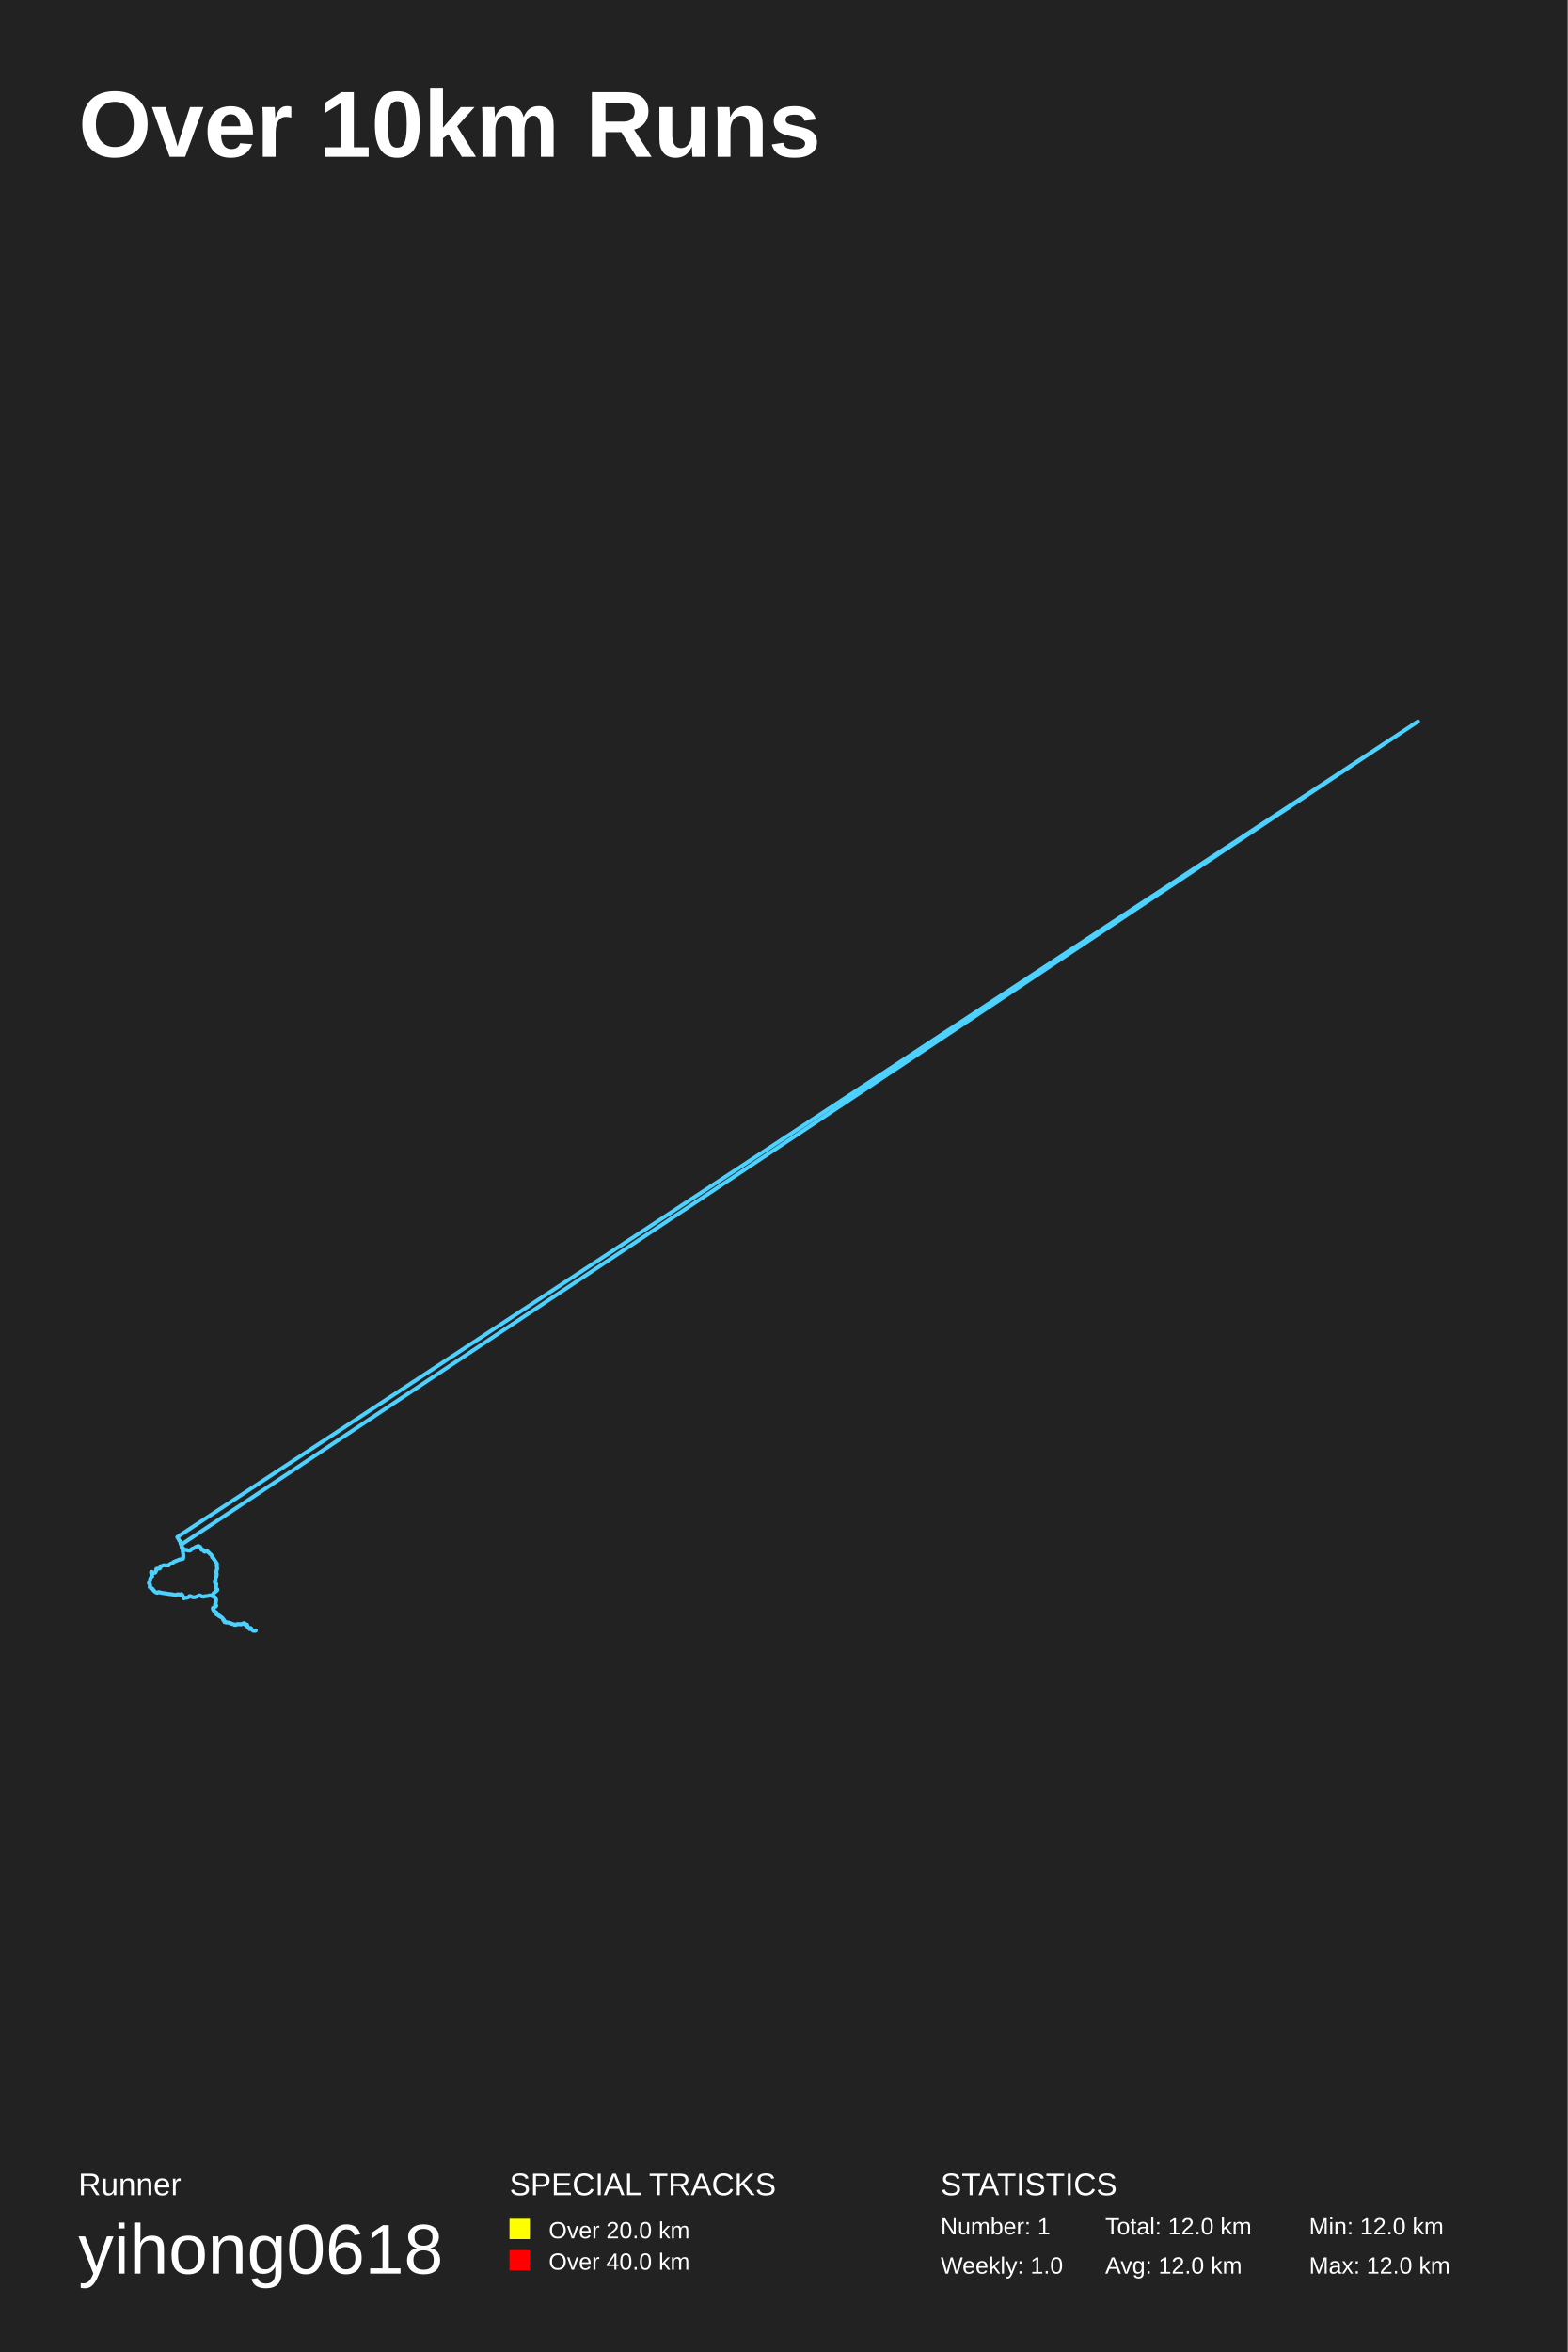
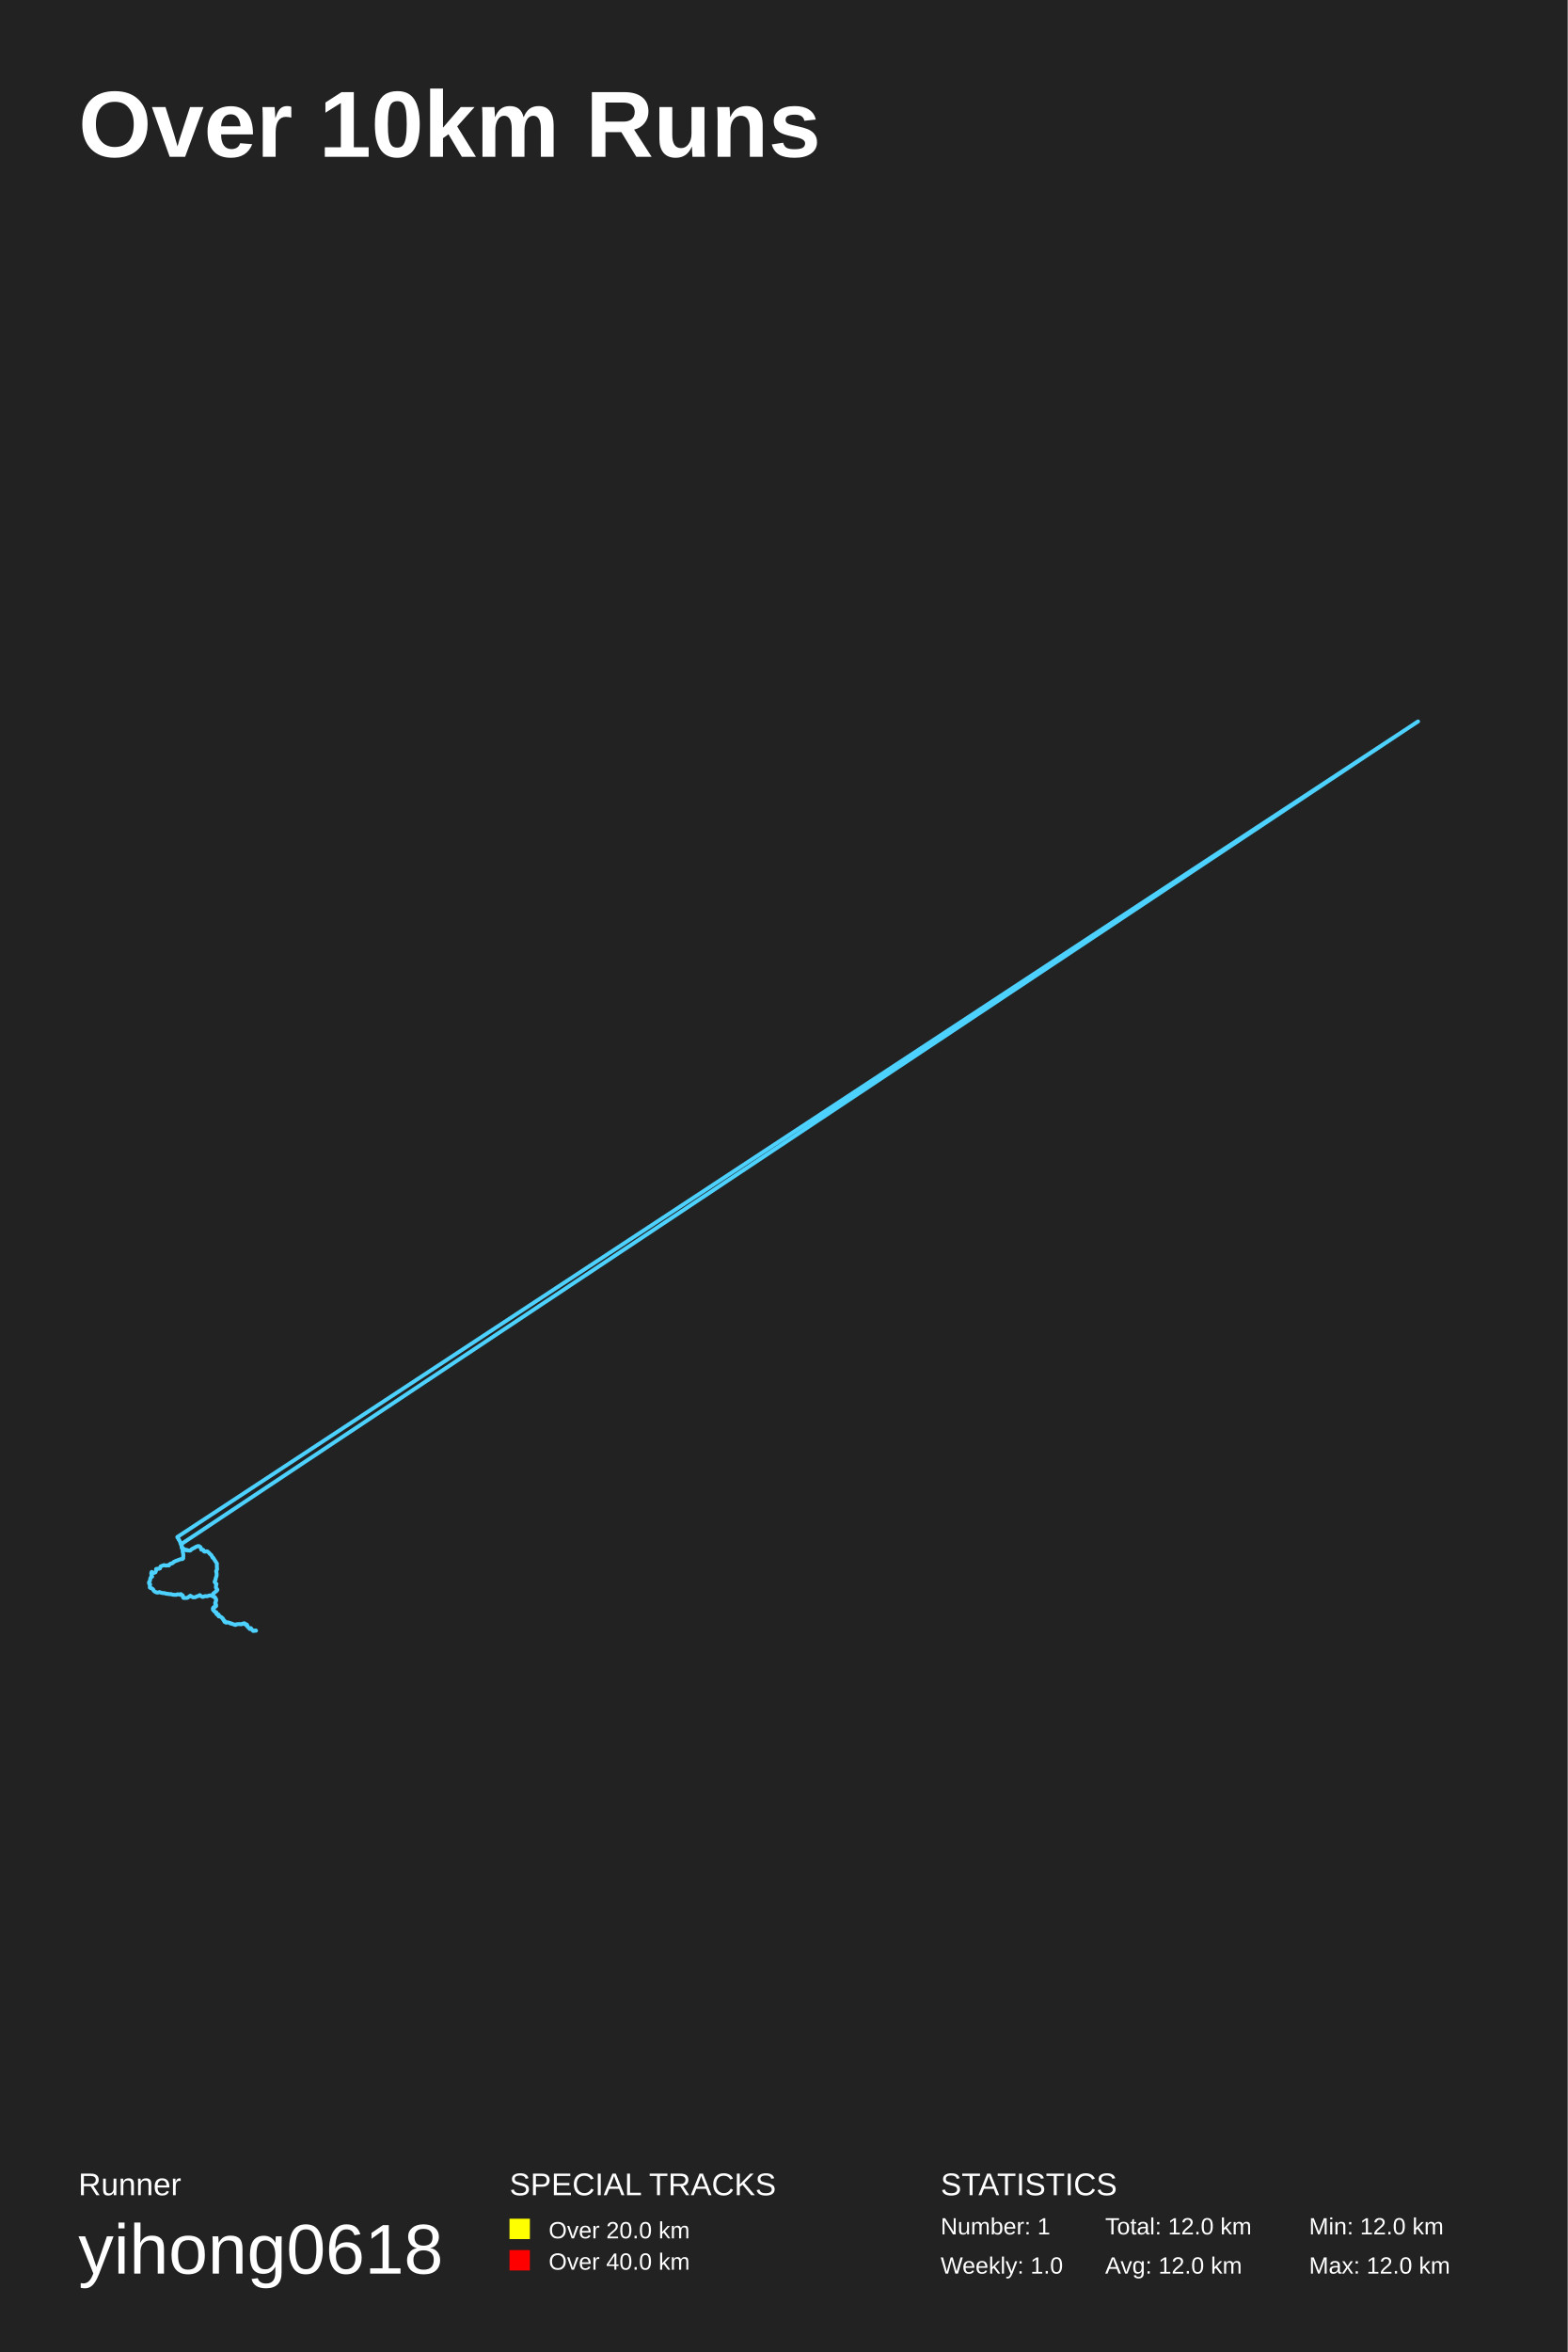
<svg xmlns="http://www.w3.org/2000/svg" baseProfile="full" height="300mm" version="1.1" viewBox="0,0,200,300" width="200mm">
  <defs />
  <rect fill="#222222" height="300" width="200" x="0" y="0" />
  <text fill="#FFFFFF" style="font-size:12px; font-family:Arial; font-weight:bold;" x="10" y="20">Over 10km Runs</text>
  <text fill="#FFFFFF" style="font-size:4px; font-family:Arial" x="10" y="280">Runner</text>
  <text fill="#FFFFFF" style="font-size:9px; font-family:Arial" x="10" y="290">yihong0618</text>
  <text fill="#FFFFFF" style="font-size:4px; font-family:Arial" x="65" y="280">SPECIAL TRACKS</text>
  <rect fill="yellow" height="2.6" width="2.6" x="65" y="283" />
  <text fill="#FFFFFF" style="font-size:3px; font-family:Arial" x="70" y="285.5">Over 20.0 km</text>
  <rect fill="red" height="2.6" width="2.6" x="65" y="287" />
  <text fill="#FFFFFF" style="font-size:3px; font-family:Arial" x="70" y="289.5">Over 40.0 km</text>
  <text fill="#FFFFFF" style="font-size:4px; font-family:Arial" x="120" y="280">STATISTICS</text>
  <text fill="#FFFFFF" style="font-size:3px; font-family:Arial" x="120" y="285">Number: 1</text>
  <text fill="#FFFFFF" style="font-size:3px; font-family:Arial" x="120" y="290">Weekly: 1.0</text>
  <text fill="#FFFFFF" style="font-size:3px; font-family:Arial" x="141" y="285">Total: 12.0 km</text>
  <text fill="#FFFFFF" style="font-size:3px; font-family:Arial" x="141" y="290">Avg: 12.0 km</text>
  <text fill="#FFFFFF" style="font-size:3px; font-family:Arial" x="167" y="285">Min: 12.0 km</text>
  <text fill="#FFFFFF" style="font-size:3px; font-family:Arial" x="167" y="290">Max: 12.0 km</text>
-   <polyline fill="none" opacity="1" points="31.595,207.525 31.519,207.409 31.519,207.346 31.457,207.23 31.353,207.23 31.258,207.214 31.172,207.088 31.058,207.077 30.944,207.125 30.84,207.167 30.706,207.198 30.621,207.151 30.488,207.156 30.355,207.161 30.189,207.167 30.06,207.251 29.918,207.251 29.766,207.156 29.633,207.125 29.49,207.098 29.352,207.03 29.196,206.982 29.048,206.935 28.925,206.956 28.635,206.888 28.635,206.819 28.559,206.677 28.464,206.619 28.412,206.424 28.274,206.303 28.226,206.277 28.112,206.224 28.003,206.166 27.875,206.087 27.88,205.982 27.766,205.934 27.614,205.924 27.623,205.718 27.533,205.65 27.409,205.613 27.314,205.492 27.224,205.381 27.157,205.234 27.172,205.076 27.367,204.981 27.519,204.907 27.557,204.739 27.443,204.649 27.471,204.496 27.49,204.328 27.538,204.18 27.576,204.038 27.471,203.912 27.433,203.748 27.305,203.648 27.229,203.653 27.257,203.653 27.229,203.659 27.224,203.659 27.219,203.659 27.21,203.664 27.214,203.664 27.195,203.653 27.134,203.48 27.153,203.369 27.224,203.258 27.305,203.169 27.381,203.106 27.519,203.011 27.637,202.895 27.718,202.816 27.718,202.711 27.595,202.626 27.552,202.484 27.566,202.358 27.576,202.252 27.595,202.094 27.561,201.968 27.481,201.92 27.405,201.841 27.409,201.631 27.49,201.541 27.49,201.388 27.528,201.22 27.609,201.088 27.623,200.935 27.656,200.804 27.618,200.688 27.604,200.577 27.604,200.461 27.637,200.272 27.704,200.14 27.694,200.008 27.666,199.866 27.661,199.703 27.685,199.471 27.656,199.413 27.157,198.676 27.062,198.628 27.043,198.523 27.015,198.444 26.991,198.402 26.944,198.323 26.868,198.249 26.792,198.201 26.739,198.159 26.678,198.07 26.549,197.975 26.478,197.864 26.402,197.859 26.293,197.885 26.188,197.917 26.055,197.912 25.998,197.806 25.941,197.722 25.87,197.659 25.742,197.696 25.708,197.633 25.718,197.617 25.708,197.633 25.689,197.648 25.68,197.627 25.694,197.633 25.685,197.638 25.685,197.638 25.699,197.627 25.642,197.532 25.618,197.453 25.571,197.343 25.547,197.316 25.485,197.28 25.409,197.227 25.343,197.232 25.286,197.201 25.267,197.195 25.176,197.243 25.1,197.28 25.039,197.285 24.982,197.316 24.891,197.369 24.825,197.422 24.768,197.443 24.706,197.485 24.639,197.501 24.525,197.553 24.416,197.606 24.331,197.727 24.231,197.78 24.141,197.775 24.027,197.775 23.951,197.764 23.965,197.738 23.965,197.754 23.96,197.748 23.913,197.743 23.837,197.685 23.775,197.712 23.699,197.685 23.608,197.669 23.518,197.654 23.437,197.553 23.366,197.517 23.347,197.506 23.323,197.459 23.257,197.385 23.19,197.406 23.209,197.38 23.167,197.348 23.19,197.248 23.2,197.179 23.133,197.106 23.105,197.037 23.057,196.969 23.043,196.884 23.01,196.753 22.977,196.584 22.891,196.505 22.834,196.442 22.801,196.368 22.758,196.263 22.682,196.163 22.668,196.1 22.63,196.1 22.639,196.11 22.644,196.11 22.63,196.1 22.639,196.1 22.658,196.1 22.701,196.026 22.692,196.057 22.635,196.042 22.625,196.052 22.62,196.057 22.625,196.047 22.63,196.047 22.63,196.036 22.639,196.042 22.635,196.036 180.91,92.022 180.815,92.08 180.815,92.08 180.724,92.138 180.629,92.196 23.114,197.027 23.176,197.137 23.181,197.248 23.19,197.385 23.209,197.501 23.281,197.611 23.3,197.759 23.319,197.891 23.347,198.107 23.376,198.265 23.39,198.396 23.38,198.581 23.38,198.712 23.347,198.823 23.162,198.865 23,198.902 22.858,198.934 22.701,199.002 22.554,199.065 22.416,199.108 22.316,199.16 22.188,199.218 22.093,199.281 22.05,199.345 22.05,199.334 22.003,199.371 21.931,199.413 21.813,199.418 21.727,199.476 21.627,199.534 21.589,199.618 21.499,199.687 21.39,199.65 21.261,199.676 21.147,199.692 21.043,199.666 20.929,199.64 20.829,199.676 20.758,199.687 20.672,199.74 20.563,199.766 20.473,199.829 20.43,199.929 20.44,200.019 20.383,200.056 20.34,200.082 20.273,200.087 20.159,200.098 20.059,200.077 19.936,200.124 19.922,200.156 19.936,200.24 19.926,200.309 19.893,200.361 19.888,200.419 19.869,200.498 19.789,200.604 19.665,200.593 19.589,200.619 19.494,200.688 19.428,200.661 19.39,200.614 19.366,200.609 19.318,200.567 19.356,200.551 19.361,200.498 19.342,200.551 19.266,200.572 19.333,200.719 19.323,200.925 19.423,201.051 19.333,201.136 19.223,201.251 19.152,201.436 19.162,201.594 19.038,201.762 19.0,201.973 19.114,202.031 19.152,202.147 19.152,202.252 19.086,202.431 19.195,202.51 19.318,202.579 19.47,202.653 19.565,202.821 19.698,202.969 19.884,203.106 20.074,203.164 20.24,203.069 20.43,203.121 20.644,203.169 20.848,203.206 21.01,203.222 21.138,203.248 21.276,203.274 21.428,203.285 21.575,203.327 21.746,203.322 21.912,203.358 22.041,203.374 22.226,203.422 22.411,203.427 22.587,203.38 22.711,203.343 22.877,203.395 23.029,203.38 23.129,203.332 23.247,203.422 23.347,203.617 23.409,203.748 23.447,203.875 23.623,203.785 23.827,203.796 24.05,203.727 24.188,203.574 24.397,203.622 24.525,203.717 24.772,203.732 24.925,203.711 25.086,203.648 25.267,203.574 25.433,203.485 25.556,203.516 25.713,203.611 25.87,203.648 25.993,203.664 26.131,203.596 26.321,203.585 26.478,203.58 26.64,203.527 26.749,203.495 26.906,203.501 27.067,203.58 27.186,203.611 27.343,203.653 27.471,203.78 27.519,203.959 27.557,204.112 27.547,204.291 27.519,204.475 27.471,204.649 27.595,204.796 27.495,204.939 27.333,204.981 27.229,205.149 27.224,205.313 27.338,205.476 27.49,205.608 27.647,205.702 27.628,205.871 27.808,205.913 27.899,206.029 28.046,206.155 28.236,206.261 28.369,206.382 28.483,206.529 28.607,206.672 28.692,206.835 28.882,206.935 29.072,206.94 29.257,206.982 29.457,207.056 29.619,207.119 29.809,207.177 29.951,207.256 30.132,207.209 30.298,207.188 30.497,207.161 30.683,207.161 30.825,207.146 30.987,207.093 31.12,207.024 31.267,207.104 31.381,207.183 31.533,207.24 31.566,207.377 31.628,207.525 31.752,207.641 31.832,207.793 31.913,207.772 31.98,207.725 31.98,207.646 32.056,207.741 32.137,207.857 32.241,207.967 32.36,208.02 32.54,207.994 32.517,207.978 32.559,207.978 32.564,207.983 32.559,208.015 32.631,207.967 32.626,207.967 32.631,207.962" stroke="#4DD2FF" stroke-dasharray="none" stroke-linecap="round" stroke-linejoin="round" stroke-width="0.5" />
+   <polyline fill="none" opacity="1" points="31.595,207.499 31.505,207.383 31.5,207.288 31.414,207.225 31.315,207.23 31.239,207.156 31.125,207.067 31.02,207.114 30.897,207.135 30.787,207.183 30.678,207.172 30.573,207.151 30.436,207.156 30.284,207.177 30.132,207.188 29.994,207.256 29.87,207.214 29.69,207.146 29.59,207.109 29.414,207.082 29.291,207.003 29.148,206.945 28.991,206.935 28.858,206.972 28.659,206.882 28.573,206.73 28.526,206.656 28.421,206.503 28.355,206.414 28.25,206.282 28.188,206.24 28.07,206.192 27.903,206.171 27.842,206.04 27.856,205.918 27.709,205.95 27.599,205.839 27.609,205.66 27.49,205.634 27.367,205.565 27.291,205.444 27.176,205.339 27.153,205.17 27.257,204.997 27.428,204.976 27.566,204.823 27.528,204.702 27.457,204.581 27.452,204.428 27.533,204.28 27.557,204.122 27.538,203.98 27.495,203.838 27.381,203.711 27.214,203.643 27.224,203.653 27.243,203.653 27.214,203.659 27.229,203.659 27.219,203.659 27.214,203.664 27.214,203.664 27.134,203.564 27.138,203.422 27.172,203.311 27.257,203.222 27.338,203.158 27.443,203.074 27.566,202.979 27.685,202.869 27.728,202.769 27.671,202.668 27.576,202.574 27.533,202.41 27.566,202.305 27.571,202.189 27.618,202.036 27.495,201.952 27.471,201.878 27.381,201.778 27.447,201.589 27.514,201.478 27.509,201.32 27.576,201.151 27.623,201.025 27.637,200.888 27.633,200.762 27.628,200.635 27.599,200.535 27.58,200.372 27.671,200.23 27.699,200.093 27.666,199.956 27.671,199.798 27.661,199.624 27.675,199.434 27.181,198.67 27.105,198.66 27.072,198.586 27.029,198.481 27.005,198.444 26.972,198.359 26.906,198.307 26.844,198.249 26.763,198.201 26.711,198.112 26.635,198.038 26.511,197.928 26.435,197.875 26.359,197.87 26.236,197.901 26.131,197.922 26.022,197.875 25.979,197.764 25.922,197.68 25.808,197.659 25.704,197.664 25.708,197.622 25.742,197.617 25.723,197.611 25.685,197.638 25.67,197.638 25.689,197.664 25.68,197.638 25.694,197.617 25.699,197.606 25.623,197.501 25.609,197.411 25.566,197.327 25.528,197.311 25.447,197.264 25.385,197.211 25.295,197.211 25.262,197.211 25.243,197.206 25.143,197.248 25.072,197.295 24.996,197.295 24.944,197.332 24.848,197.374 24.801,197.443 24.739,197.453 24.663,197.49 24.582,197.532 24.492,197.58 24.383,197.664 24.288,197.764 24.183,197.78 24.112,197.769 24.003,197.764 23.951,197.759 23.965,197.738 23.984,197.748 23.946,197.769 23.879,197.717 23.808,197.68 23.742,197.738 23.67,197.664 23.561,197.696 23.485,197.611 23.423,197.532 23.357,197.496 23.342,197.49 23.295,197.422 23.209,197.374 23.195,197.385 23.19,197.369 23.176,197.306 23.2,197.216 23.181,197.148 23.114,197.064 23.091,197.006 23.053,196.937 23.019,196.827 23.005,196.742 22.924,196.568 22.882,196.458 22.81,196.41 22.796,196.321 22.72,196.215 22.682,196.126 22.668,196.105 22.635,196.11 22.649,196.11 22.635,196.1 22.644,196.1 22.644,196.094 22.687,196.052 22.692,196.026 22.639,196.036 22.63,196.047 22.62,196.047 22.63,196.052 22.625,196.047 22.63,196.042 22.63,196.042 22.639,196.036 180.91,92.022 180.815,92.08 180.815,92.08 180.815,92.08 180.724,92.138 23.086,196.979 23.119,197.1 23.186,197.195 23.167,197.306 23.19,197.448 23.247,197.538 23.3,197.654 23.3,197.822 23.328,198.007 23.366,198.17 23.38,198.317 23.385,198.47 23.366,198.654 23.38,198.749 23.281,198.855 23.081,198.865 22.934,198.913 22.796,198.96 22.63,199.034 22.492,199.076 22.383,199.123 22.264,199.181 22.131,199.25 22.079,199.318 22.05,199.339 22.05,199.345 21.984,199.403 21.889,199.424 21.765,199.434 21.665,199.518 21.613,199.566 21.561,199.671 21.437,199.671 21.347,199.65 21.219,199.687 21.1,199.692 20.995,199.64 20.881,199.64 20.805,199.676 20.729,199.708 20.611,199.755 20.506,199.782 20.459,199.866 20.425,199.966 20.411,200.05 20.359,200.061 20.321,200.093 20.231,200.108 20.126,200.087 19.998,200.103 19.907,200.135 19.931,200.182 19.926,200.266 19.907,200.33 19.893,200.388 19.874,200.44 19.831,200.546 19.732,200.593 19.641,200.614 19.546,200.635 19.451,200.672 19.413,200.635 19.371,200.619 19.337,200.588 19.314,200.567 19.356,200.498 19.375,200.503 19.328,200.546 19.299,200.64 19.304,200.814 19.361,200.972 19.413,201.104 19.261,201.162 19.176,201.32 19.157,201.504 19.105,201.673 19.005,201.831 19.038,202.031 19.157,202.089 19.128,202.194 19.119,202.321 19.109,202.489 19.233,202.563 19.385,202.61 19.532,202.721 19.599,202.879 19.755,203.016 19.969,203.116 20.14,203.137 20.34,203.069 20.535,203.148 20.72,203.19 20.934,203.206 21.043,203.216 21.176,203.279 21.333,203.285 21.475,203.311 21.637,203.332 21.817,203.332 21.965,203.385 22.126,203.411 22.292,203.422 22.487,203.427 22.649,203.348 22.777,203.364 22.953,203.416 23.067,203.327 23.148,203.395 23.319,203.506 23.319,203.685 23.409,203.817 23.49,203.811 23.713,203.827 23.927,203.801 24.103,203.659 24.278,203.538 24.445,203.648 24.611,203.732 24.863,203.738 24.991,203.685 25.157,203.606 25.347,203.564 25.485,203.459 25.623,203.559 25.765,203.669 25.917,203.685 26.041,203.627 26.203,203.574 26.397,203.611 26.554,203.559 26.678,203.522 26.806,203.485 26.982,203.543 27.148,203.585 27.243,203.622 27.4,203.701 27.481,203.864 27.58,204.006 27.566,204.191 27.509,204.354 27.485,204.538 27.566,204.691 27.576,204.849 27.428,204.976 27.272,205.044 27.21,205.213 27.286,205.386 27.381,205.56 27.566,205.634 27.652,205.771 27.694,205.913 27.884,205.929 27.946,206.103 28.136,206.213 28.298,206.319 28.436,206.44 28.502,206.608 28.649,206.73 28.773,206.903 28.963,206.935 29.167,206.956 29.338,207.024 29.538,207.082 29.69,207.14 29.866,207.214 30.037,207.267 30.193,207.183 30.383,207.156 30.573,207.156 30.749,207.167 30.892,207.125 31.044,207.072 31.186,207.051 31.31,207.151 31.457,207.193 31.547,207.293 31.581,207.441 31.68,207.583 31.794,207.678 31.856,207.778 31.928,207.767 31.956,207.693 31.999,207.667 32.084,207.788 32.179,207.899 32.284,208.02 32.436,208.02 32.54,207.999 32.517,207.978 32.574,207.973 32.574,207.978 32.588,207.994 32.635,207.962 32.635,207.962 32.664,207.994" stroke="#4DD2FF" stroke-dasharray="none" stroke-linecap="round" stroke-linejoin="round" stroke-width="0.5" />
</svg>
